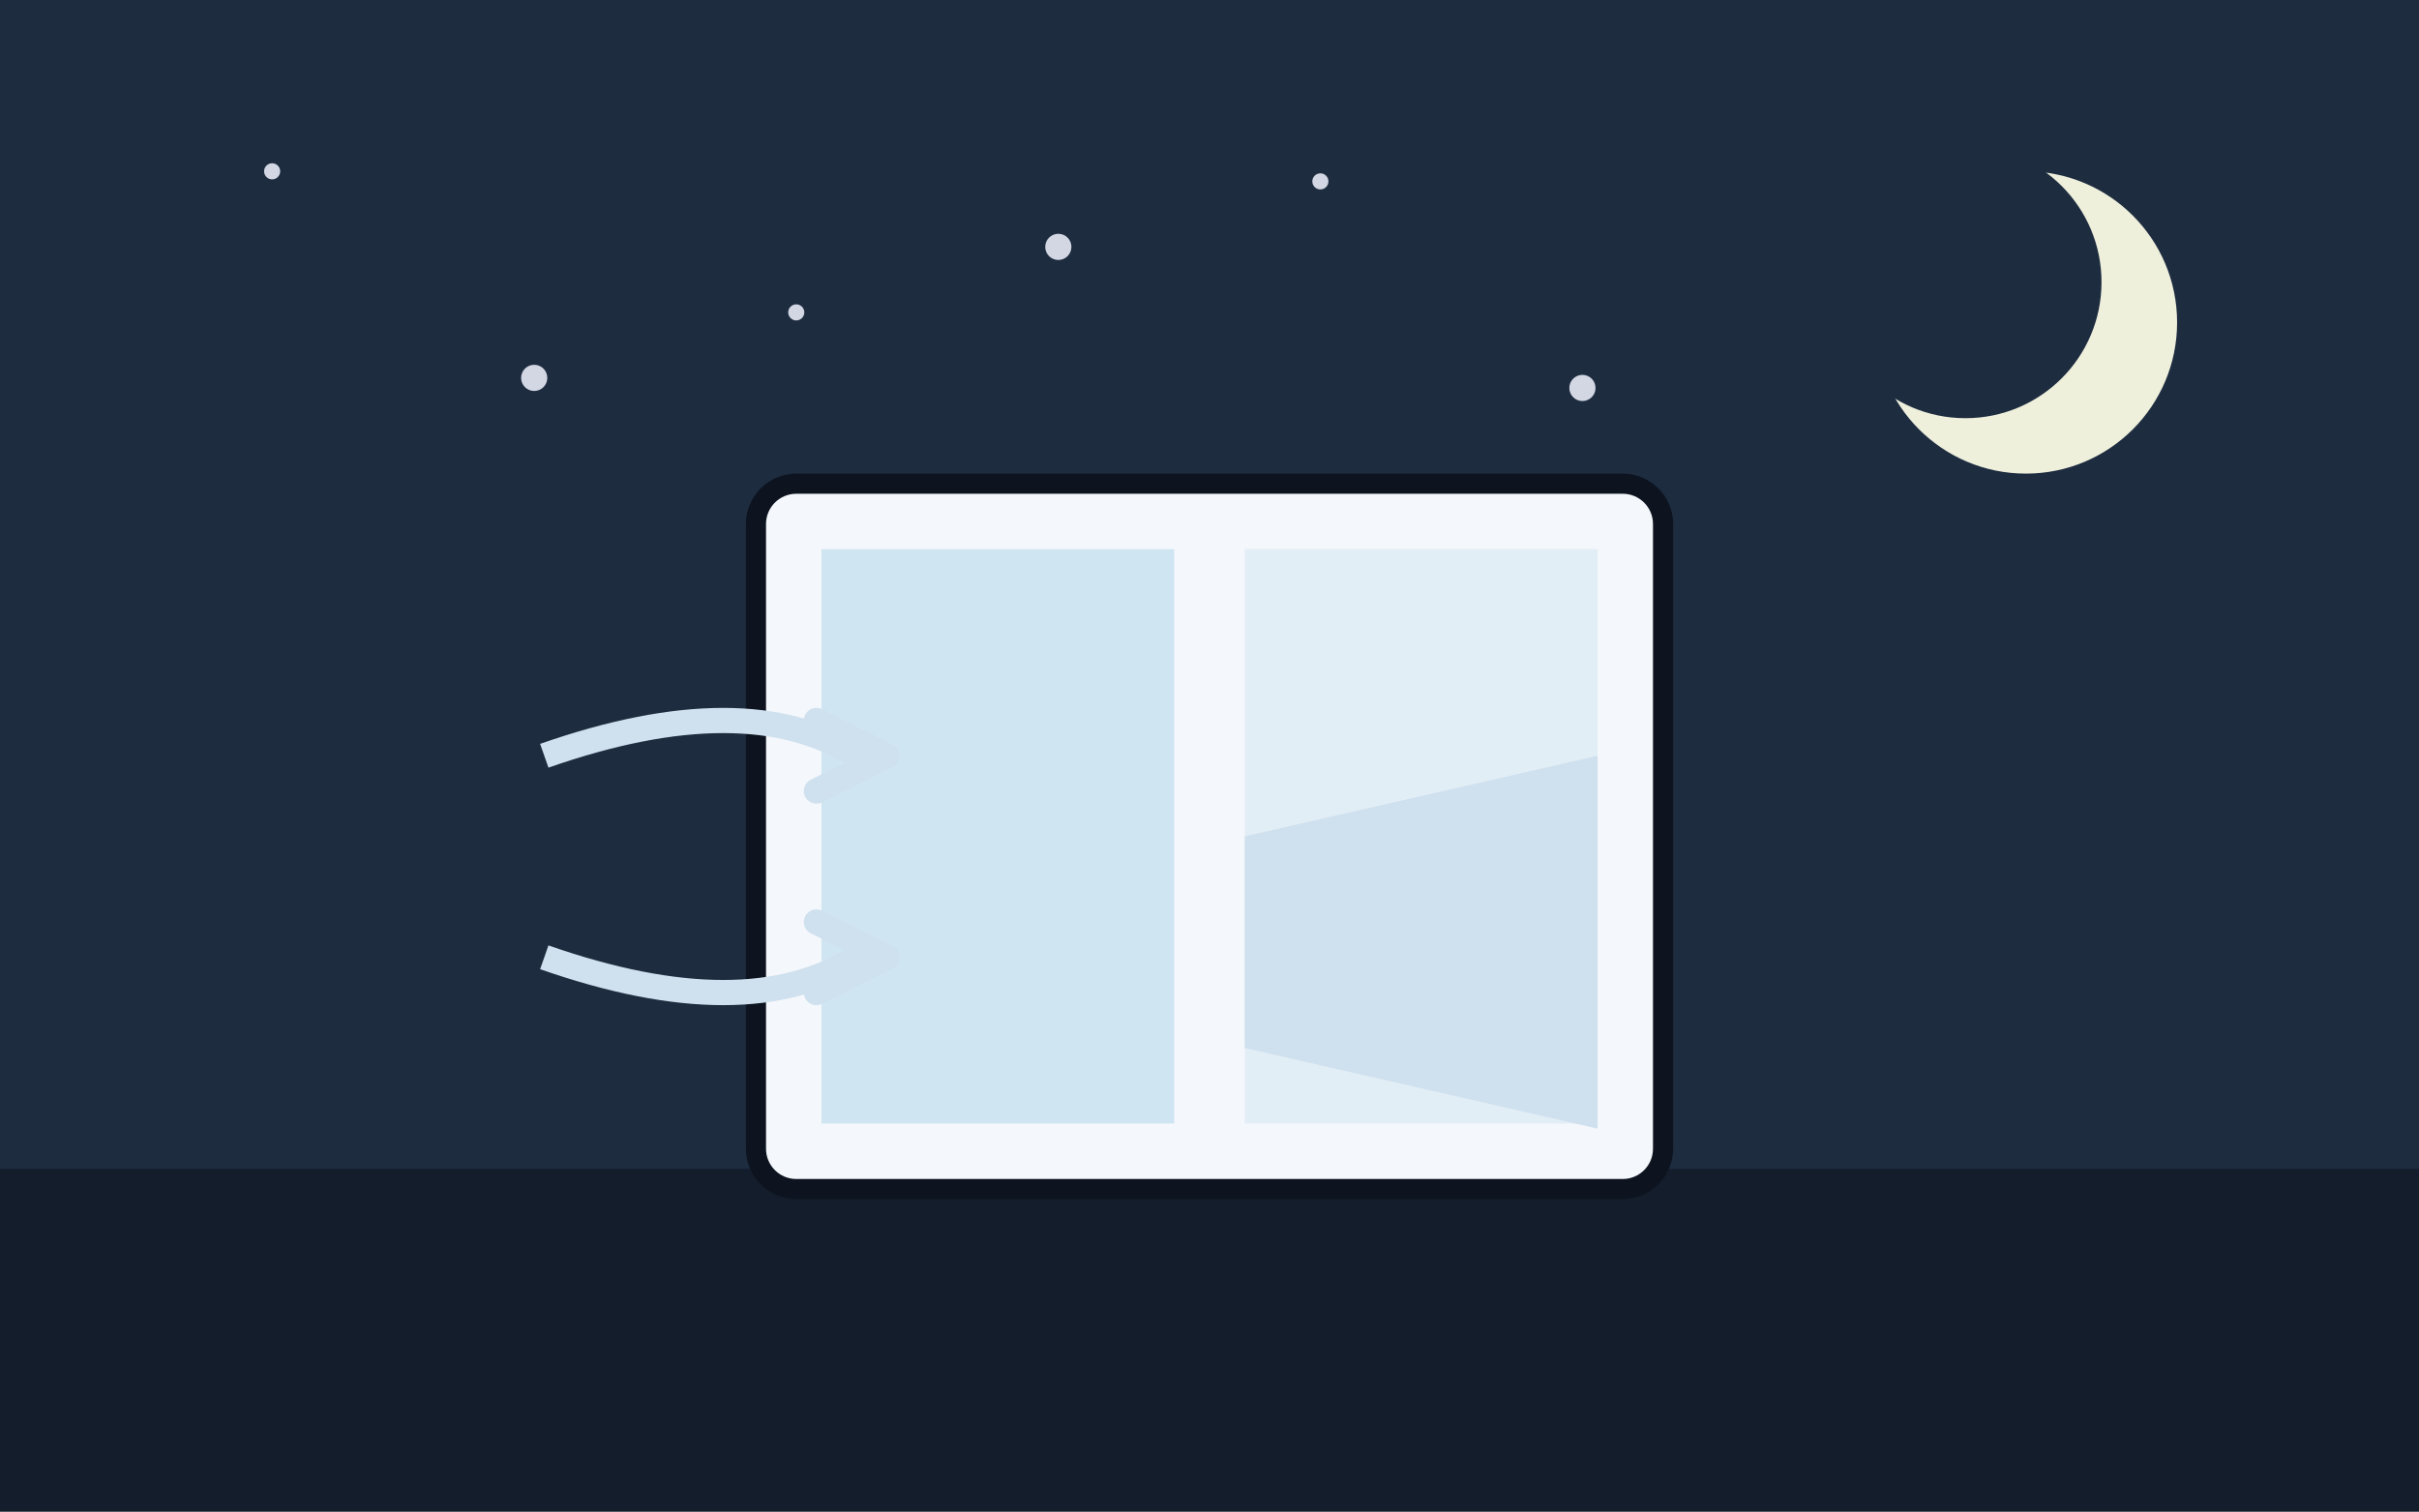
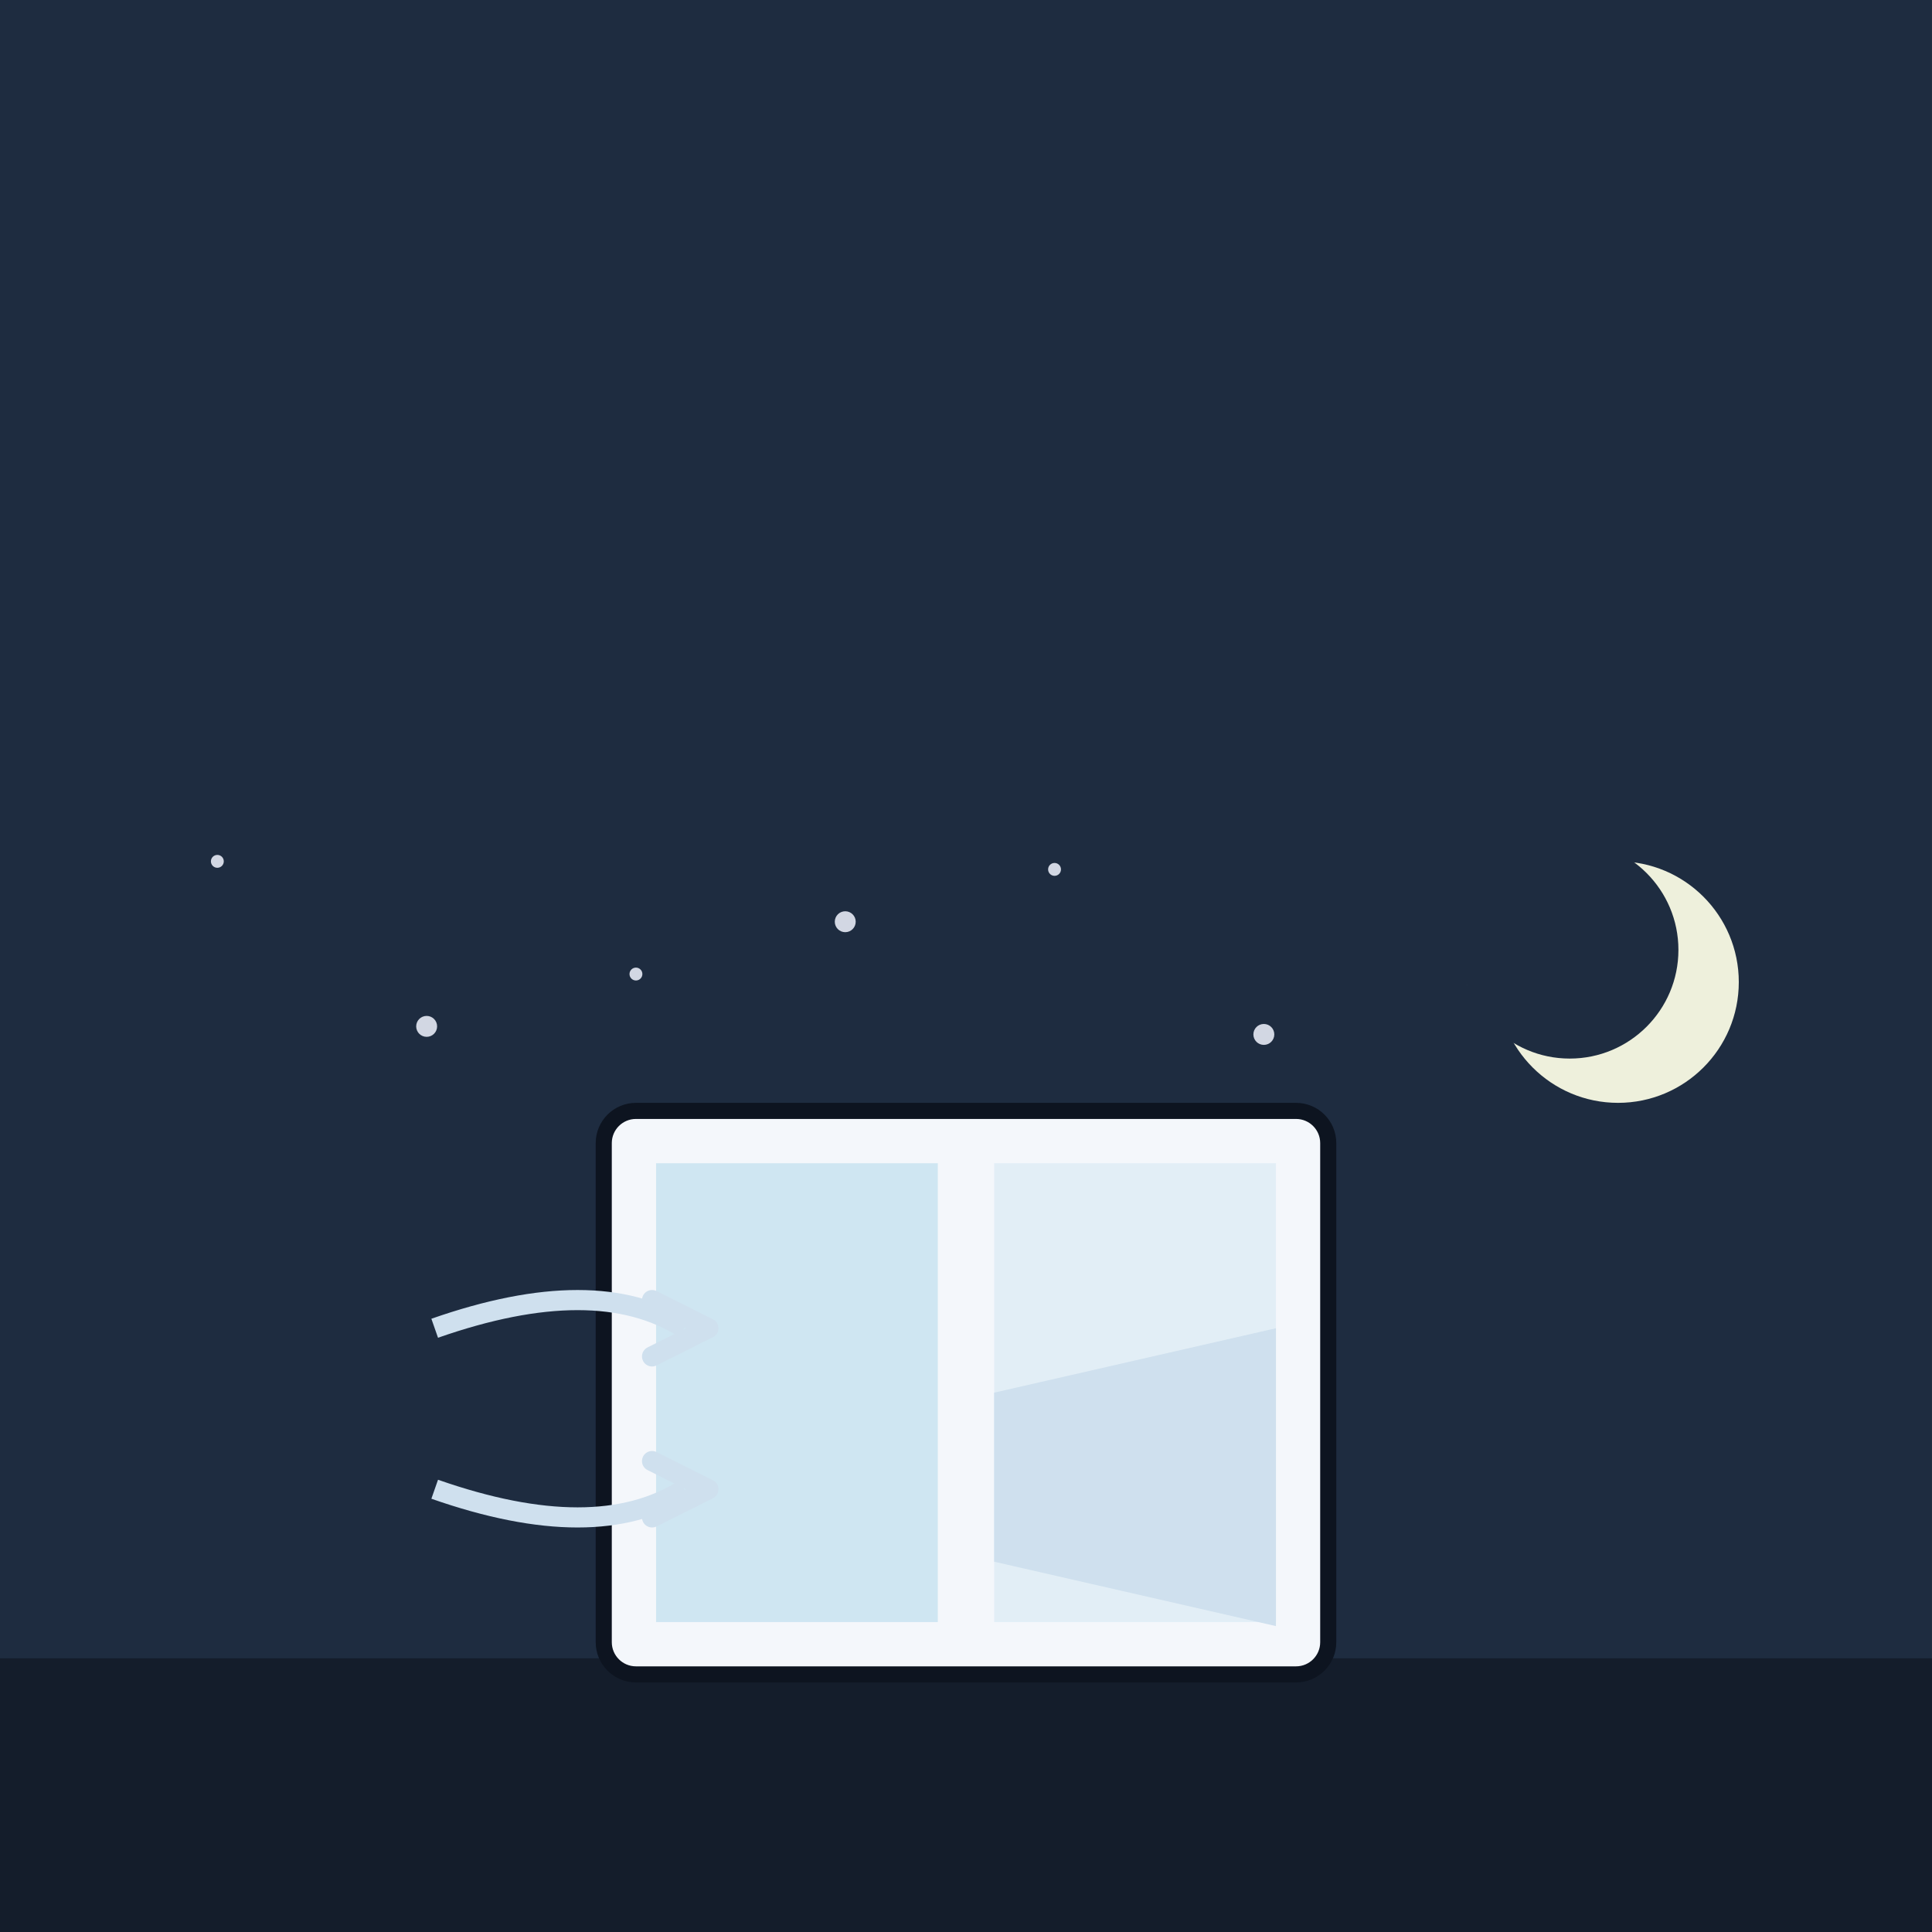
- <svg xmlns="http://www.w3.org/2000/svg" viewBox="0 0 480 300" fill="none">
+ <svg xmlns="http://www.w3.org/2000/svg" viewBox="0 0 400 400" fill="none">
  <defs>
    <linearGradient id="sky" x1="0" y1="0" x2="0" y2="1">
      <stop offset="0" stop-color="#f8efda" />
      <stop offset="1" stop-color="#ffffff" />
    </linearGradient>
  </defs>
-   <rect width="480" height="300" fill="url(#sky)" />
-   <rect width="480" height="300" fill="#1e2c40" />
-   <rect x="0" y="232" width="480" height="68" fill="#141d2b" />
-   <circle cx="54" cy="34" r="1.6" fill="#f2f5ff" opacity=".85" />
-   <circle cx="106" cy="75" r="2.6" fill="#f2f5ff" opacity=".85" />
-   <circle cx="158" cy="62" r="1.6" fill="#f2f5ff" opacity=".85" />
-   <circle cx="210" cy="49" r="2.6" fill="#f2f5ff" opacity=".85" />
-   <circle cx="262" cy="36" r="1.6" fill="#f2f5ff" opacity=".85" />
-   <circle cx="314" cy="77" r="2.6" fill="#f2f5ff" opacity=".85" />
-   <circle cx="366" cy="64" r="1.6" fill="#f2f5ff" opacity=".85" />
-   <circle cx="418" cy="51" r="2.6" fill="#f2f5ff" opacity=".85" />
-   <circle cx="402" cy="64" r="30" fill="#eef0dc" />
-   <circle cx="390" cy="56" r="27" fill="#1e2c40" />
-   <rect x="150" y="96" width="180" height="140" rx="8" fill="#f4f7fb" stroke="#0d1420" stroke-width="4" />
-   <rect x="163" y="109" width="70" height="114" fill="#cfe6f2" />
-   <rect x="247" y="109" width="70" height="114" fill="#cfe6f2" opacity=".5" />
-   <path d="M247 166 l70 -16 l0 74 l-70 -16z" fill="#cfe0ee" />
-   <path d="M108 150 q40 -14 62 0" stroke="#cfe0ee" stroke-width="5" fill="none" />
-   <path d="M162 143 l14 7 l-14 7" fill="none" stroke="#cfe0ee" stroke-width="5" stroke-linecap="round" stroke-linejoin="round" />
-   <path d="M108 190 q40 14 62 0" stroke="#cfe0ee" stroke-width="5" fill="none" />
-   <path d="M162 183 l14 7 l-14 7" fill="none" stroke="#cfe0ee" stroke-width="5" stroke-linecap="round" stroke-linejoin="round" />
+   <rect width="400" height="400" fill="url(#sky)" />
+   <g transform="translate(0,150) scale(0.83333)">
+     <rect x="0" y="-200" width="480" height="500" fill="#1e2c40" />
+     <rect x="0" y="232" width="480" height="68" fill="#141d2b" />
+     <circle cx="54" cy="34" r="1.6" fill="#f2f5ff" opacity=".85" />
+     <circle cx="106" cy="75" r="2.6" fill="#f2f5ff" opacity=".85" />
+     <circle cx="158" cy="62" r="1.6" fill="#f2f5ff" opacity=".85" />
+     <circle cx="210" cy="49" r="2.6" fill="#f2f5ff" opacity=".85" />
+     <circle cx="262" cy="36" r="1.6" fill="#f2f5ff" opacity=".85" />
+     <circle cx="314" cy="77" r="2.6" fill="#f2f5ff" opacity=".85" />
+     <circle cx="366" cy="64" r="1.6" fill="#f2f5ff" opacity=".85" />
+     <circle cx="418" cy="51" r="2.6" fill="#f2f5ff" opacity=".85" />
+     <circle cx="402" cy="64" r="30" fill="#eef0dc" />
+     <circle cx="390" cy="56" r="27" fill="#1e2c40" />
+     <rect x="150" y="96" width="180" height="140" rx="8" fill="#f4f7fb" stroke="#0d1420" stroke-width="4" />
+     <rect x="163" y="109" width="70" height="114" fill="#cfe6f2" />
+     <rect x="247" y="109" width="70" height="114" fill="#cfe6f2" opacity=".5" />
+     <path d="M247 166 l70 -16 l0 74 l-70 -16z" fill="#cfe0ee" />
+     <path d="M108 150 q40 -14 62 0" stroke="#cfe0ee" stroke-width="5" fill="none" />
+     <path d="M162 143 l14 7 l-14 7" fill="none" stroke="#cfe0ee" stroke-width="5" stroke-linecap="round" stroke-linejoin="round" />
+     <path d="M108 190 q40 14 62 0" stroke="#cfe0ee" stroke-width="5" fill="none" />
+     <path d="M162 183 l14 7 l-14 7" fill="none" stroke="#cfe0ee" stroke-width="5" stroke-linecap="round" stroke-linejoin="round" />
+   </g>
</svg>
